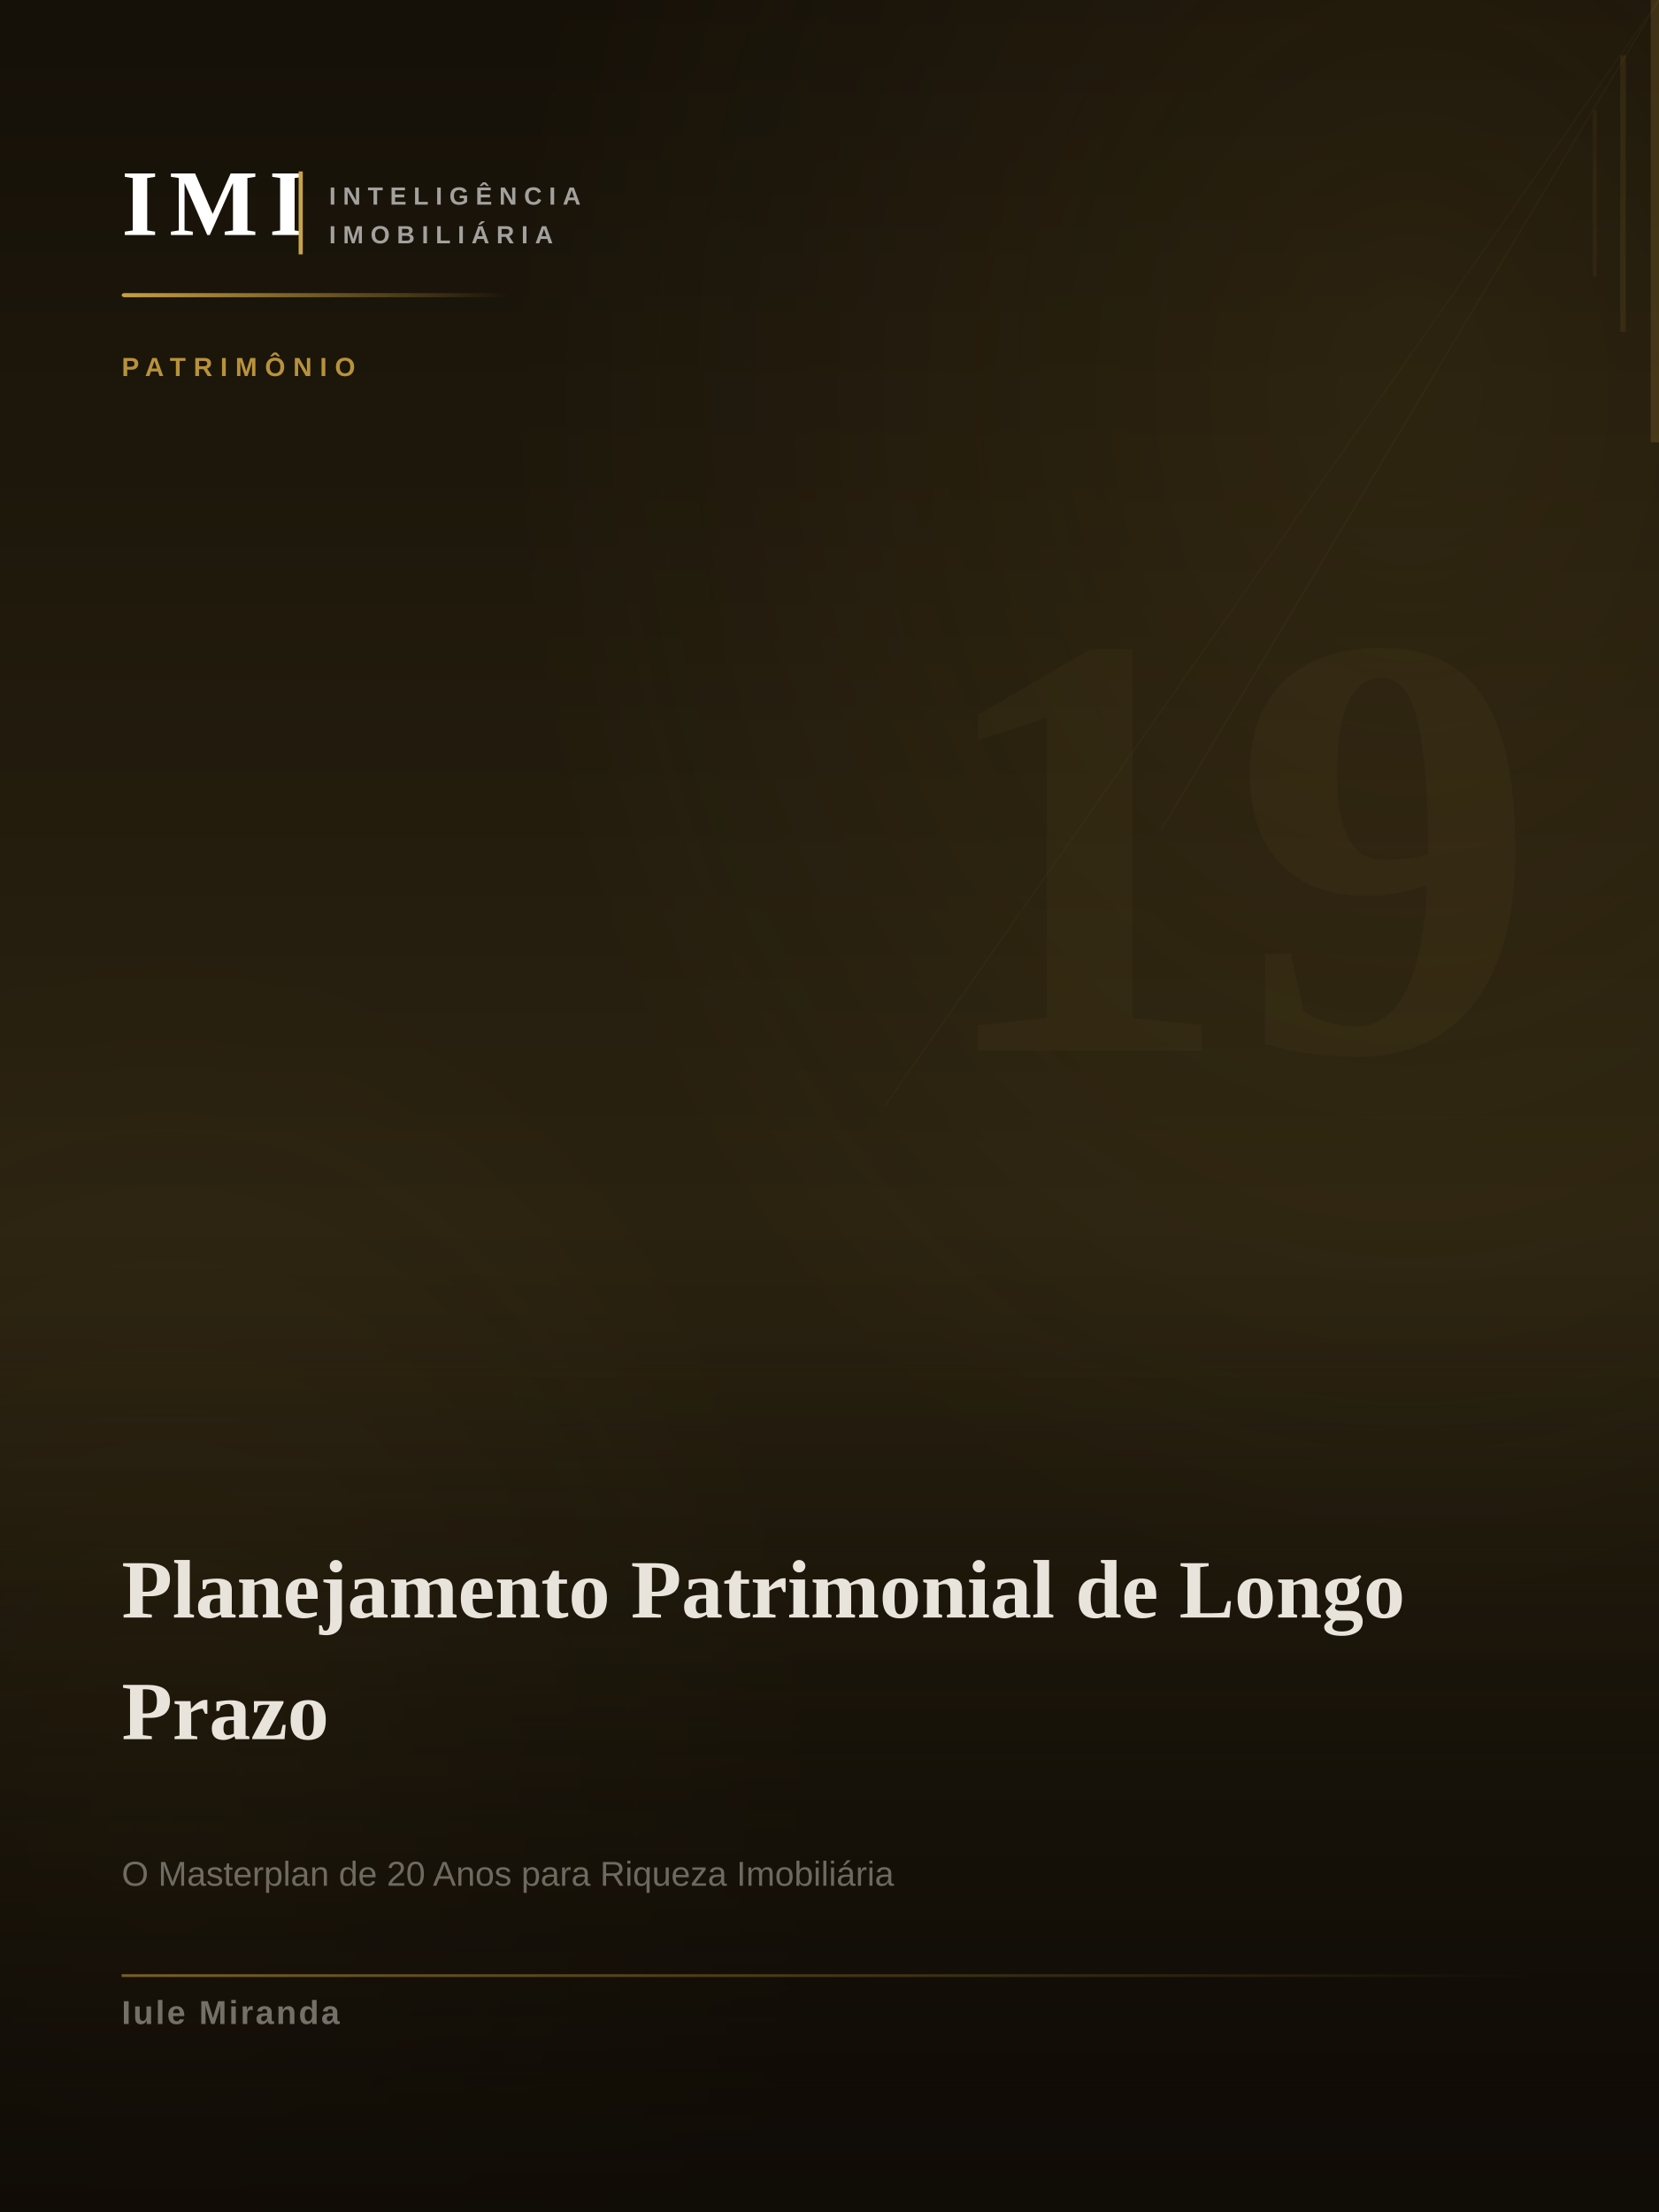
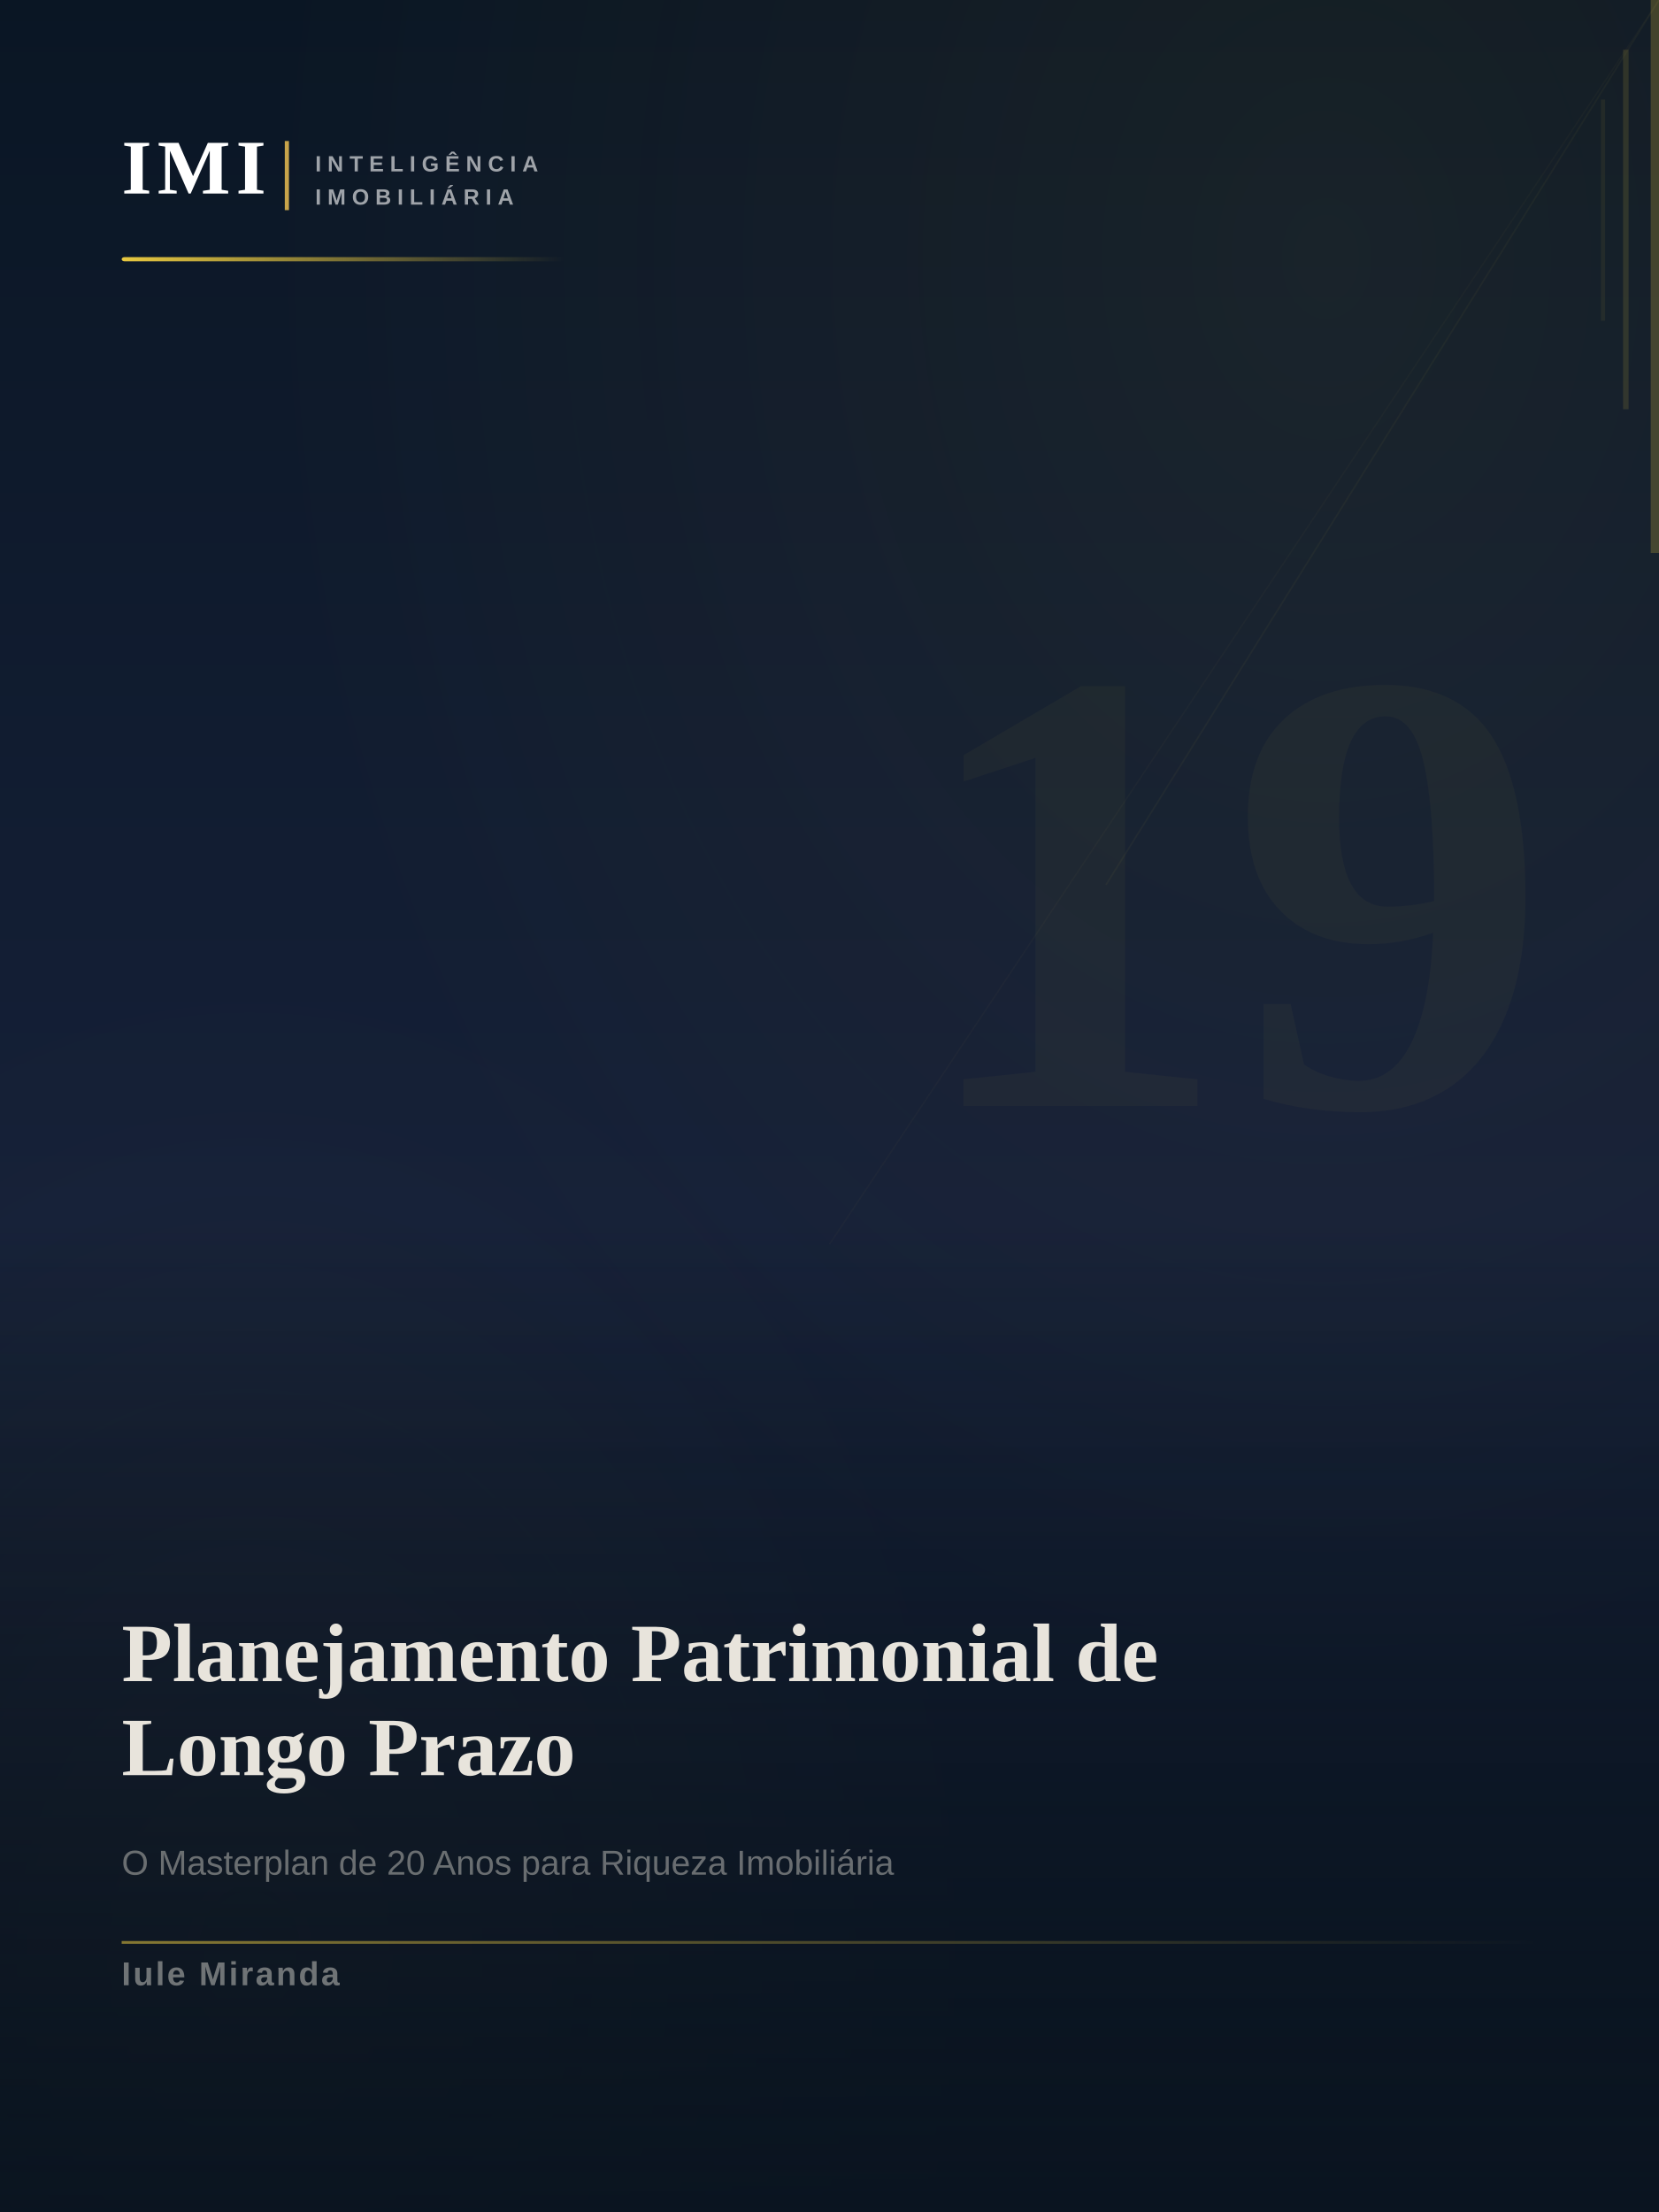
<svg xmlns="http://www.w3.org/2000/svg" width="600" height="800" viewBox="0 0 600 800">
  <defs>
    <linearGradient id="bg_livro_19_planejamento_patrimonial_longo_prazo" x1="0" y1="0" x2="0" y2="1">
-       <stop offset="0%" stop-color="#151008" />
-       <stop offset="55%" stop-color="#2A2210" />
-       <stop offset="100%" stop-color="#100C06" />
+       <stop offset="0%" stop-color="#0A1624" />
+       <stop offset="55%" stop-color="#152038" />
+       <stop offset="100%" stop-color="#0A1420" />
    </linearGradient>
    <linearGradient id="acc_livro_19_planejamento_patrimonial_longo_prazo" x1="0" y1="0" x2="1" y2="0">
-       <stop offset="0%" stop-color="#c9a040" />
-       <stop offset="100%" stop-color="#c9a040" stop-opacity="0" />
+       <stop offset="0%" stop-color="#E8C840" />
+       <stop offset="100%" stop-color="#E8C840" stop-opacity="0" />
    </linearGradient>
-     <linearGradient id="fade_livro_19_planejamento_patrimonial_longo_prazo" x1="0" y1="0.6" x2="0" y2="1">
-       <stop offset="0%" stop-color="#100C06" stop-opacity="0" />
-       <stop offset="100%" stop-color="#100C06" stop-opacity="0.85" />
+     <linearGradient id="fade_livro_19_planejamento_patrimonial_longo_prazo" x1="0" y1="0.55" x2="0" y2="1">
+       <stop offset="0%" stop-color="#0A1420" stop-opacity="0" />
+       <stop offset="100%" stop-color="#0A1420" stop-opacity="0.92" />
    </linearGradient>
-     <radialGradient id="glow_livro_19_planejamento_patrimonial_longo_prazo" cx="85%" cy="18%" r="55%">
-       <stop offset="0%" stop-color="#c9a040" stop-opacity="0.10" />
-       <stop offset="100%" stop-color="#c9a040" stop-opacity="0" />
+     <radialGradient id="glow_livro_19_planejamento_patrimonial_longo_prazo" cx="80%" cy="12%" r="65%">
+       <stop offset="0%" stop-color="#E8C840" stop-opacity="0.06" />
+       <stop offset="100%" stop-color="#E8C840" stop-opacity="0" />
    </radialGradient>
-     <radialGradient id="glow2_livro_19_planejamento_patrimonial_longo_prazo" cx="10%" cy="82%" r="40%">
-       <stop offset="0%" stop-color="#c9a040" stop-opacity="0.06" />
-       <stop offset="100%" stop-color="#c9a040" stop-opacity="0" />
+     <radialGradient id="glow2_livro_19_planejamento_patrimonial_longo_prazo" cx="15%" cy="88%" r="45%">
+       <stop offset="0%" stop-color="#E8C840" stop-opacity="0.04" />
+       <stop offset="100%" stop-color="#E8C840" stop-opacity="0" />
    </radialGradient>
  </defs>
  <rect width="600" height="800" fill="url(#bg_livro_19_planejamento_patrimonial_longo_prazo)" />
  <rect width="600" height="800" fill="url(#glow_livro_19_planejamento_patrimonial_longo_prazo)" />
  <rect width="600" height="800" fill="url(#glow2_livro_19_planejamento_patrimonial_longo_prazo)" />
-   <rect x="597" y="0" width="3" height="160" fill="#c9a040" opacity="0.18" />
-   <rect x="586" y="20" width="2" height="100" fill="#c9a040" opacity="0.10" />
-   <rect x="576" y="40" width="1.5" height="60" fill="#c9a040" opacity="0.06" />
-   <line x1="600" y1="0" x2="420" y2="300" stroke="#c9a040" stroke-width="0.5" opacity="0.05" />
-   <line x1="600" y1="0" x2="320" y2="400" stroke="#c9a040" stroke-width="0.5" opacity="0.04" />
-   <text x="556" y="380" font-family="Georgia, 'Times New Roman', serif" font-size="220" font-weight="700" fill="#c9a040" opacity="0.04" text-anchor="end" dominant-baseline="auto">19</text>
-   <text x="44" y="85" font-family="Georgia, 'Times New Roman', serif" font-size="34" font-weight="700" fill="#FFFFFF" letter-spacing="4" xml:space="preserve">IMI</text>
-   <rect x="108" y="62" width="1.5" height="30" fill="#C8A44A" />
-   <text x="119" y="74" font-family="Arial, Helvetica, sans-serif" font-size="9" font-weight="600" fill="#FFFFFF" fill-opacity="0.60" letter-spacing="2.5" xml:space="preserve">INTELIGÊNCIA</text>
-   <text x="119" y="88" font-family="Arial, Helvetica, sans-serif" font-size="9" font-weight="600" fill="#FFFFFF" fill-opacity="0.60" letter-spacing="2.5" xml:space="preserve">IMOBILIÁRIA</text>
-   <rect x="44" y="106" width="140" height="1.5" fill="url(#acc_livro_19_planejamento_patrimonial_longo_prazo)" rx="1" />
-   <text x="44" y="136" font-family="Arial, Helvetica, sans-serif" font-size="9.5" font-weight="700" fill="#c9a040" letter-spacing="2.8" opacity="0.90" xml:space="preserve">PATRIMÔNIO</text>
+   <rect x="597" y="0" width="3" height="200" fill="#E8C840" opacity="0.22" />
+   <rect x="587" y="18" width="2" height="130" fill="#E8C840" opacity="0.13" />
+   <rect x="579" y="36" width="1.5" height="80" fill="#E8C840" opacity="0.07" />
+   <line x1="600" y1="0" x2="400" y2="320" stroke="#E8C840" stroke-width="0.6" opacity="0.04" />
+   <line x1="600" y1="0" x2="300" y2="450" stroke="#E8C840" stroke-width="0.5" opacity="0.03" />
+   <text x="560" y="400" font-family="Georgia, 'Times New Roman', serif" font-size="230" font-weight="700" fill="#E8C840" opacity="0.038" text-anchor="end" dominant-baseline="auto">19</text>
+   <text x="44" y="70" font-family="Georgia, 'Times New Roman', serif" font-size="28" font-weight="700" fill="#FFFFFF" letter-spacing="2" xml:space="preserve">IMI</text>
+   <rect x="103" y="51" width="1.5" height="25" fill="#C8A44A" />
+   <text x="114" y="62" font-family="Arial, Helvetica, sans-serif" font-size="8" font-weight="600" fill="#FFFFFF" fill-opacity="0.60" letter-spacing="2.2" xml:space="preserve">INTELIGÊNCIA</text>
+   <text x="114" y="74" font-family="Arial, Helvetica, sans-serif" font-size="8" font-weight="600" fill="#FFFFFF" fill-opacity="0.60" letter-spacing="2.2" xml:space="preserve">IMOBILIÁRIA</text>
+   <rect x="44" y="93" width="160" height="1.5" fill="url(#acc_livro_19_planejamento_patrimonial_longo_prazo)" rx="1" />
  <rect width="600" height="800" fill="url(#fade_livro_19_planejamento_patrimonial_longo_prazo)" />
-   <text x="44" y="585" font-family="Georgia, 'Times New Roman', serif" font-size="30" font-weight="700" fill="#E8E4DC" xml:space="preserve">Planejamento Patrimonial de Longo</text>
-   <text x="44" y="629" font-family="Georgia, 'Times New Roman', serif" font-size="30" font-weight="700" fill="#E8E4DC" xml:space="preserve">Prazo</text>
-   <text x="44" y="682" font-family="Arial, Helvetica, sans-serif" font-size="12.5" fill="#E8E4DC" fill-opacity="0.42" xml:space="preserve">O Masterplan de 20 Anos para Riqueza Imobiliária</text>
-   <rect x="44" y="714" width="512" height="1" fill="url(#acc_livro_19_planejamento_patrimonial_longo_prazo)" opacity="0.55" />
-   <text x="44" y="732" font-family="Arial, Helvetica, sans-serif" font-size="12" font-weight="600" fill="#E8E4DC" fill-opacity="0.45" letter-spacing="0.8" xml:space="preserve">Iule Miranda</text>
+   <text x="44" y="608" font-family="Georgia, 'Times New Roman', serif" font-size="30" font-weight="700" fill="#E8E4DC" xml:space="preserve">Planejamento Patrimonial de</text>
+   <text x="44" y="642" font-family="Georgia, 'Times New Roman', serif" font-size="30" font-weight="700" fill="#E8E4DC" xml:space="preserve">Longo Prazo</text>
+   <text x="44" y="678" font-family="Arial, Helvetica, sans-serif" font-size="12.5" fill="#E8E4DC" fill-opacity="0.42" xml:space="preserve">O Masterplan de 20 Anos para Riqueza Imobiliária</text>
+   <rect x="44" y="702" width="512" height="1" fill="url(#acc_livro_19_planejamento_patrimonial_longo_prazo)" opacity="0.55" />
+   <text x="44" y="718" font-family="Arial, Helvetica, sans-serif" font-size="12" font-weight="600" fill="#E8E4DC" fill-opacity="0.45" letter-spacing="0.8" xml:space="preserve">Iule Miranda</text>
</svg>
